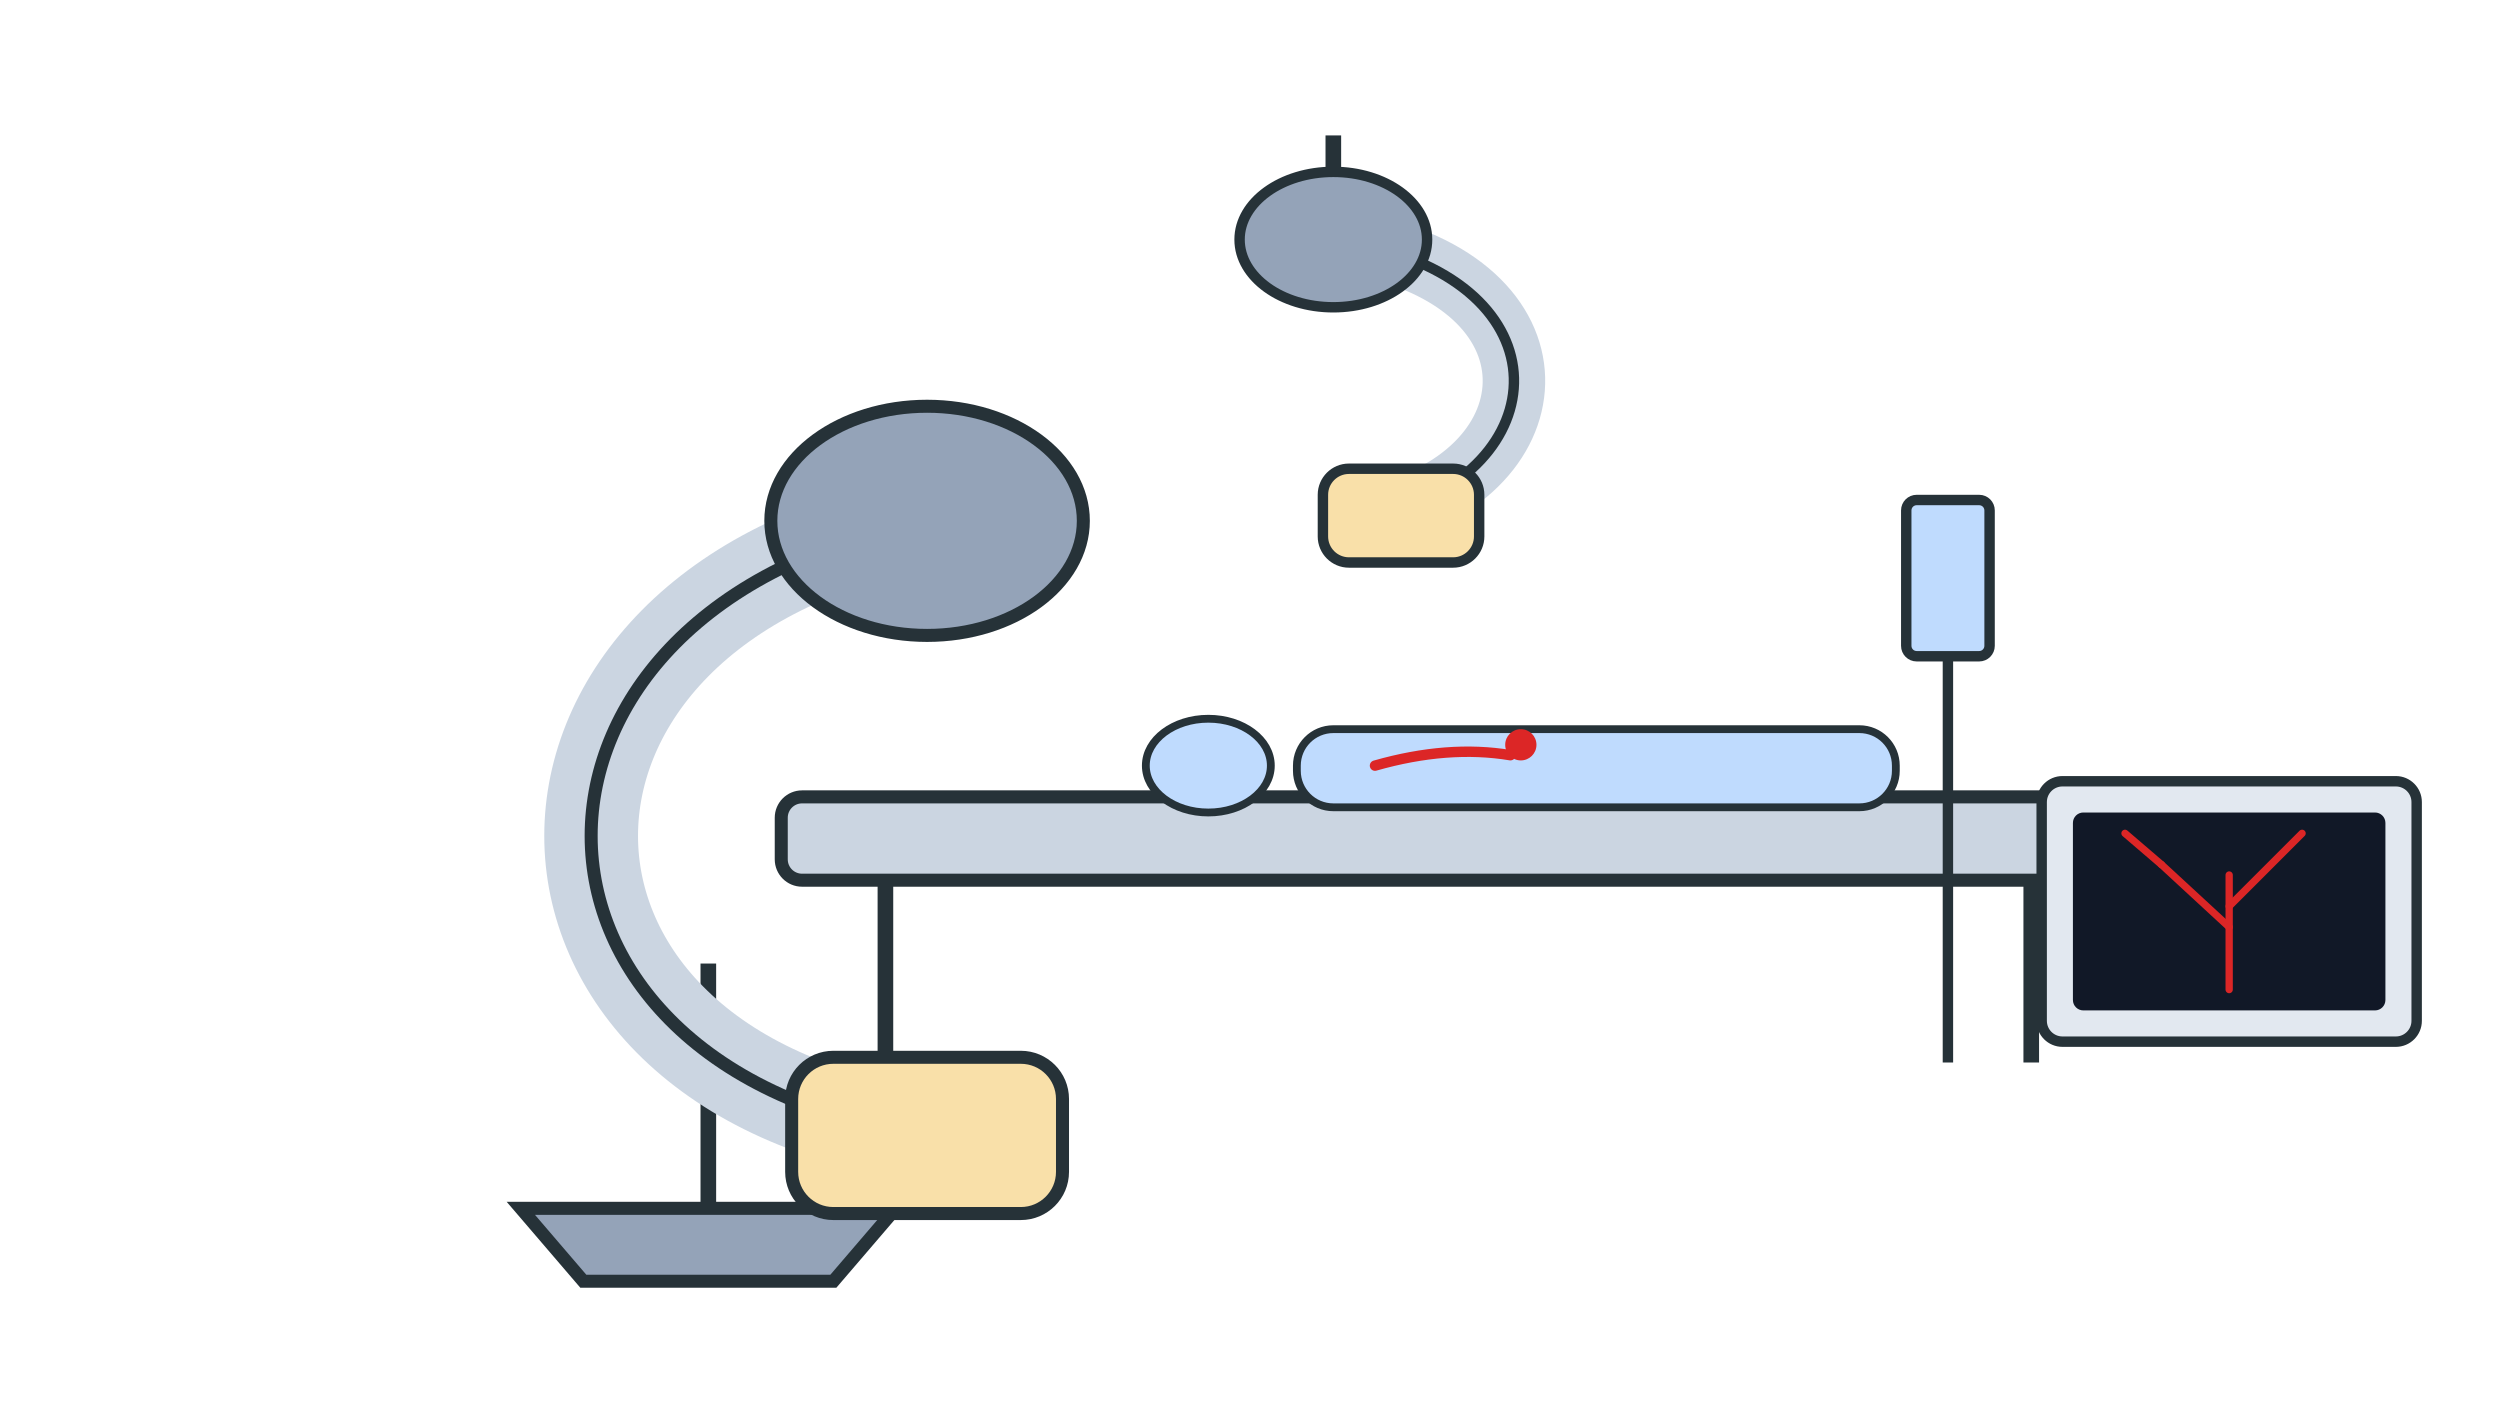
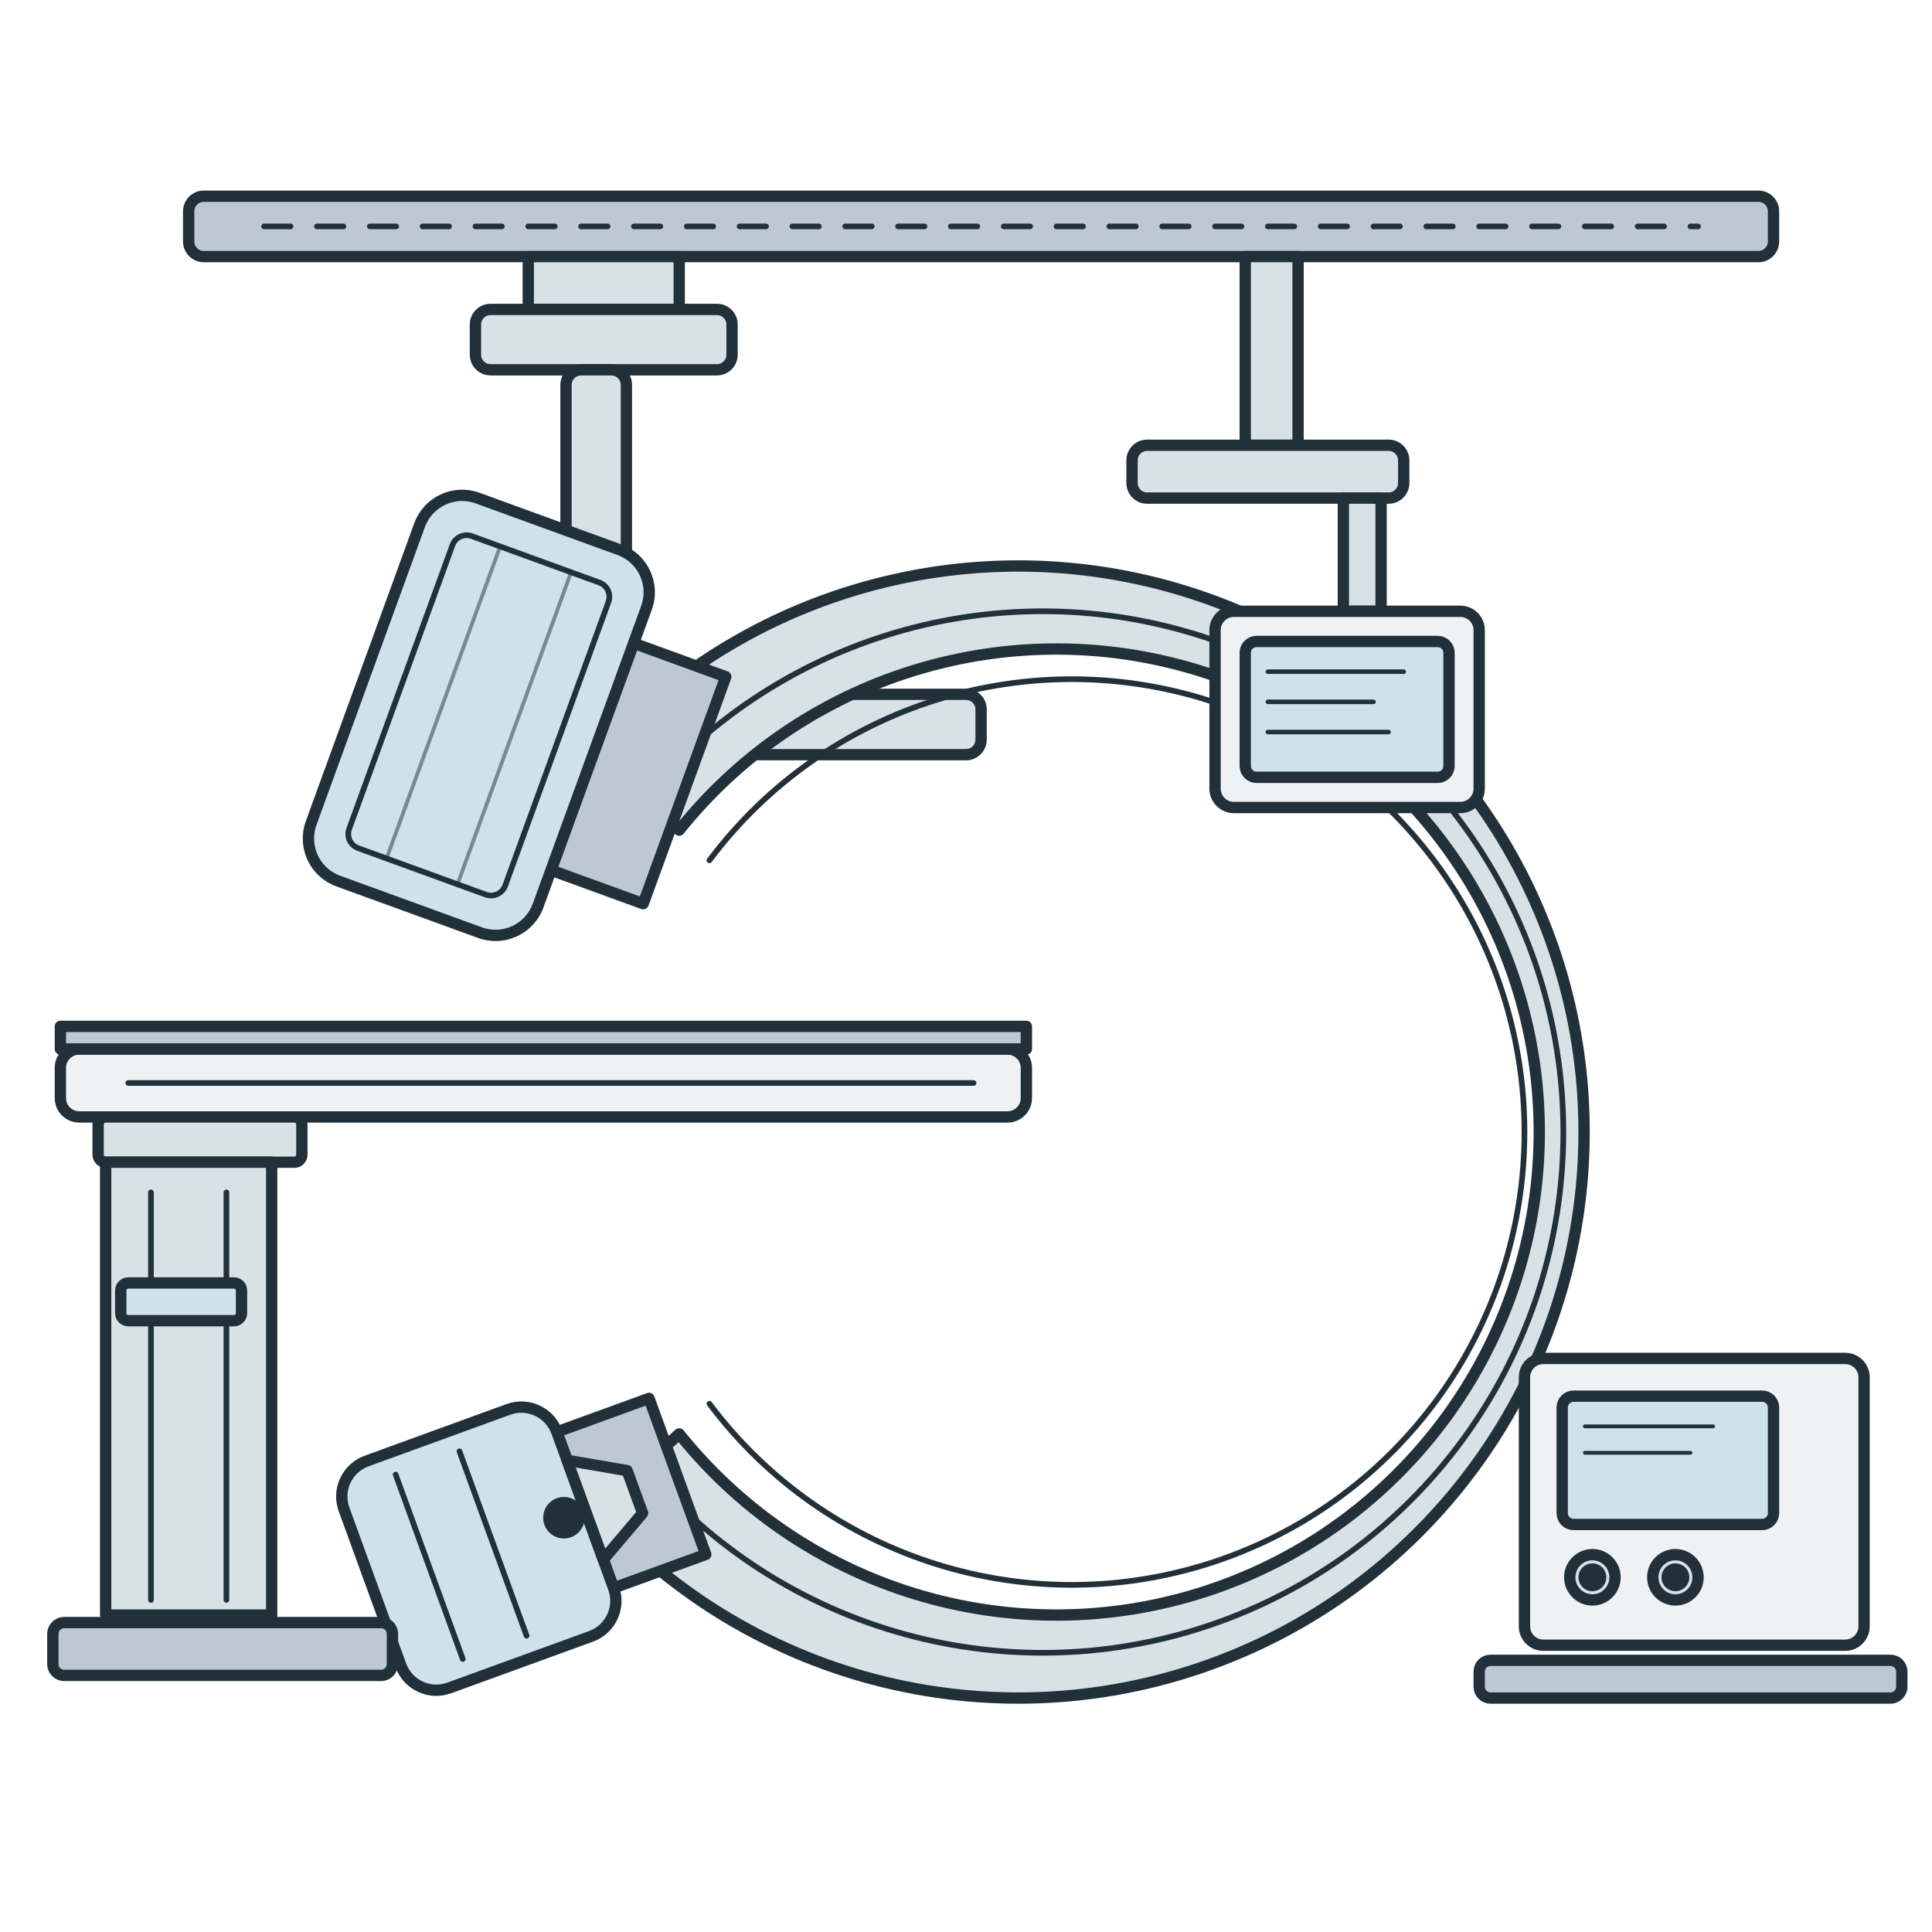
- <svg xmlns="http://www.w3.org/2000/svg" width="480" height="270" viewBox="0 0 480 270" role="img" aria-label="جهاز الاشعة السينية ذات الصورة المتحركة (تصوير الأوعية)">
-   <path d="M 100,232 L 172,232 L 160,246 L 112,246 Z" fill="#94a3b8" stroke="#263238" stroke-width="2.5" />
-   <line x1="136" y1="232" x2="136" y2="185" stroke="#263238" stroke-width="3" />
-   <path d="M 178,218 C 92,206 92,116 178,100" fill="none" stroke="#cbd5e1" stroke-width="18" stroke-linecap="round" />
-   <path d="M 178,218 C 92,206 92,116 178,100" fill="none" stroke="#263238" stroke-width="2.5" />
-   <ellipse cx="178" cy="100" rx="30" ry="22" fill="#94a3b8" stroke="#263238" stroke-width="2.5" />
-   <rect x="152" y="203" width="52" height="30" rx="8" fill="#F9E0A9" stroke="#263238" stroke-width="2.5" />
-   <line x1="256" y1="26" x2="256" y2="46" stroke="#263238" stroke-width="3" />
-   <path d="M 256,46 C 300,52 300,88 268,98" fill="none" stroke="#cbd5e1" stroke-width="12" stroke-linecap="round" />
-   <path d="M 256,46 C 300,52 300,88 268,98" fill="none" stroke="#263238" stroke-width="2" />
-   <ellipse cx="256" cy="46" rx="18" ry="13" fill="#94a3b8" stroke="#263238" stroke-width="2" />
-   <rect x="254" y="90" width="30" height="18" rx="5" fill="#F9E0A9" stroke="#263238" stroke-width="2" />
-   <rect x="150" y="153" width="260" height="16" rx="4" fill="#cbd5e1" stroke="#263238" stroke-width="2.5" />
-   <line x1="170" y1="169" x2="170" y2="204" stroke="#263238" stroke-width="3" />
-   <line x1="390" y1="169" x2="390" y2="204" stroke="#263238" stroke-width="3" />
-   <g fill="#bfdbfe" stroke="#263238" stroke-width="1.5">
-     <ellipse cx="232" cy="147" rx="12" ry="9" />
-     <rect x="249" y="140" width="115" height="15" rx="7" />
+ <svg xmlns="http://www.w3.org/2000/svg" viewBox="0 0 512 512" width="512" height="512" fill="none" stroke="#22303A" stroke-width="3" stroke-linecap="round" stroke-linejoin="round" role="img" aria-label="Interventional angiography suite">
+   <g id="ceiling-rail">
+     <rect x="50" y="52" width="420" height="16" rx="4" fill="#BCC9D1" />
+     <line x1="70" y1="60" x2="450" y2="60" stroke-width="1.5" stroke-dasharray="7 7" />
  </g>
-   <path d="M 264,147 q 14,-4 26,-2" fill="none" stroke="#dc2626" stroke-width="2" stroke-linecap="round" />
-   <circle cx="292" cy="143" r="3" fill="#dc2626" />
-   <g stroke="#263238" stroke-width="2" fill="none">
-     <line x1="374" y1="204" x2="374" y2="126" />
-     <rect x="366" y="96" width="16" height="30" rx="2" fill="#bfdbfe" />
+   <g id="ceiling-carriage">
+     <rect x="140" y="68" width="40" height="14" fill="#D8E1E6" />
+     <rect x="126" y="82" width="68" height="16" rx="4" fill="#D8E1E6" />
  </g>
-   <rect x="392" y="150" width="72" height="50" rx="4" fill="#e2e8f0" stroke="#263238" stroke-width="2" />
-   <rect x="398" y="156" width="60" height="38" rx="2" fill="#111827" />
-   <g fill="none" stroke="#dc2626" stroke-width="1.4" stroke-linecap="round">
-     <path d="M 428,190 L 428,168" />
-     <path d="M 428,178 L 415,166" />
-     <path d="M 428,174 L 442,160" />
-     <path d="M 415,166 L 408,160" />
+   <g id="robotic-support-arm">
+     <rect x="150" y="98" width="16" height="72" rx="4" fill="#D8E1E6" />
+     <circle cx="158" cy="176" r="9" fill="#CFE2EC" />
+     <circle cx="158" cy="176" r="3" fill="#22303A" />
+     <rect x="140" y="184" width="120" height="16" rx="4" fill="#D8E1E6" />
+   </g>
+   <g id="c-arm">
+     <path d="M158 200 A150 150 0 1 1 158 400 L180 380 A128 128 0 1 0 180 220 Z" fill="#D8E1E6" />
+     <path d="M170 212 A138 138 0 1 1 170 388" stroke-width="1.5" />
+     <path d="M188 228 A120 120 0 1 1 188 372" stroke-width="1.5" />
+   </g>
+   <g id="large-flat-panel-detector" transform="translate(172 206) rotate(20)">
+     <rect x="-16" y="-32" width="26" height="64" fill="#BCC9D1" />
+     <rect x="-80" y="-54" width="64" height="108" rx="12" fill="#CFE2EC" />
+     <rect x="-70" y="-44" width="44" height="88" rx="4" fill="none" stroke-width="1.5" />
+     <line x1="-58" y1="-44" x2="-58" y2="44" stroke-width="1" opacity="0.5" />
+     <line x1="-38" y1="-44" x2="-38" y2="44" stroke-width="1" opacity="0.5" />
+   </g>
+   <g id="x-ray-tube" transform="translate(172 394) rotate(-20)">
+     <rect x="-18" y="-22" width="26" height="44" fill="#BCC9D1" />
+     <rect x="-78" y="-32" width="60" height="64" rx="10" fill="#CFE2EC" />
+     <line x1="-62" y1="-26" x2="-62" y2="26" stroke-width="1.5" />
+     <line x1="-44" y1="-26" x2="-44" y2="26" stroke-width="1.5" />
+     <circle cx="-24" cy="0" r="4" fill="#22303A" />
+     <path d="M-18 -14 L-4 -6 L-4 6 L-18 14 Z" fill="#D8E1E6" />
+   </g>
+   <g id="patient-table">
+     <rect x="16" y="278" width="256" height="18" rx="5" fill="#EEF2F4" />
+     <line x1="34" y1="287" x2="258" y2="287" stroke-width="1.5" />
+     <rect x="16" y="272" width="256" height="6" fill="#BCC9D1" />
+     <rect x="26" y="296" width="54" height="12" rx="2" fill="#D8E1E6" />
+     <rect x="28" y="308" width="44" height="120" fill="#D8E1E6" />
+     <line x1="40" y1="316" x2="40" y2="424" stroke-width="1.5" />
+     <line x1="60" y1="316" x2="60" y2="424" stroke-width="1.5" />
+     <rect x="32" y="340" width="32" height="10" rx="2" fill="#CFE2EC" />
+     <rect x="14" y="430" width="90" height="14" rx="3" fill="#BCC9D1" />
+   </g>
+   <g id="ceiling-monitor-boom">
+     <rect x="330" y="68" width="14" height="50" fill="#D8E1E6" />
+     <rect x="300" y="118" width="72" height="14" rx="4" fill="#D8E1E6" />
+     <rect x="356" y="132" width="10" height="30" fill="#D8E1E6" />
+     <rect x="322" y="162" width="70" height="52" rx="5" fill="#EEF2F4" />
+     <rect x="330" y="170" width="54" height="36" rx="3" fill="#CFE2EC" />
+     <line x1="336" y1="178" x2="372" y2="178" stroke-width="1.2" />
+     <line x1="336" y1="186" x2="364" y2="186" stroke-width="1.2" />
+     <line x1="336" y1="194" x2="368" y2="194" stroke-width="1.2" />
+   </g>
+   <g id="control-room-console">
+     <rect x="404" y="360" width="90" height="76" rx="5" fill="#EEF2F4" />
+     <rect x="414" y="370" width="56" height="34" rx="3" fill="#CFE2EC" />
+     <line x1="420" y1="378" x2="454" y2="378" stroke-width="1" />
+     <line x1="420" y1="385" x2="448" y2="385" stroke-width="1" />
+     <circle cx="422" cy="418" r="6" fill="#D8E1E6" />
+     <circle cx="422" cy="418" r="2.2" fill="#22303A" />
+     <circle cx="444" cy="418" r="6" fill="#D8E1E6" />
+     <circle cx="444" cy="418" r="2.2" fill="#22303A" />
+     <rect x="392" y="440" width="112" height="10" rx="3" fill="#BCC9D1" />
  </g>
</svg>
